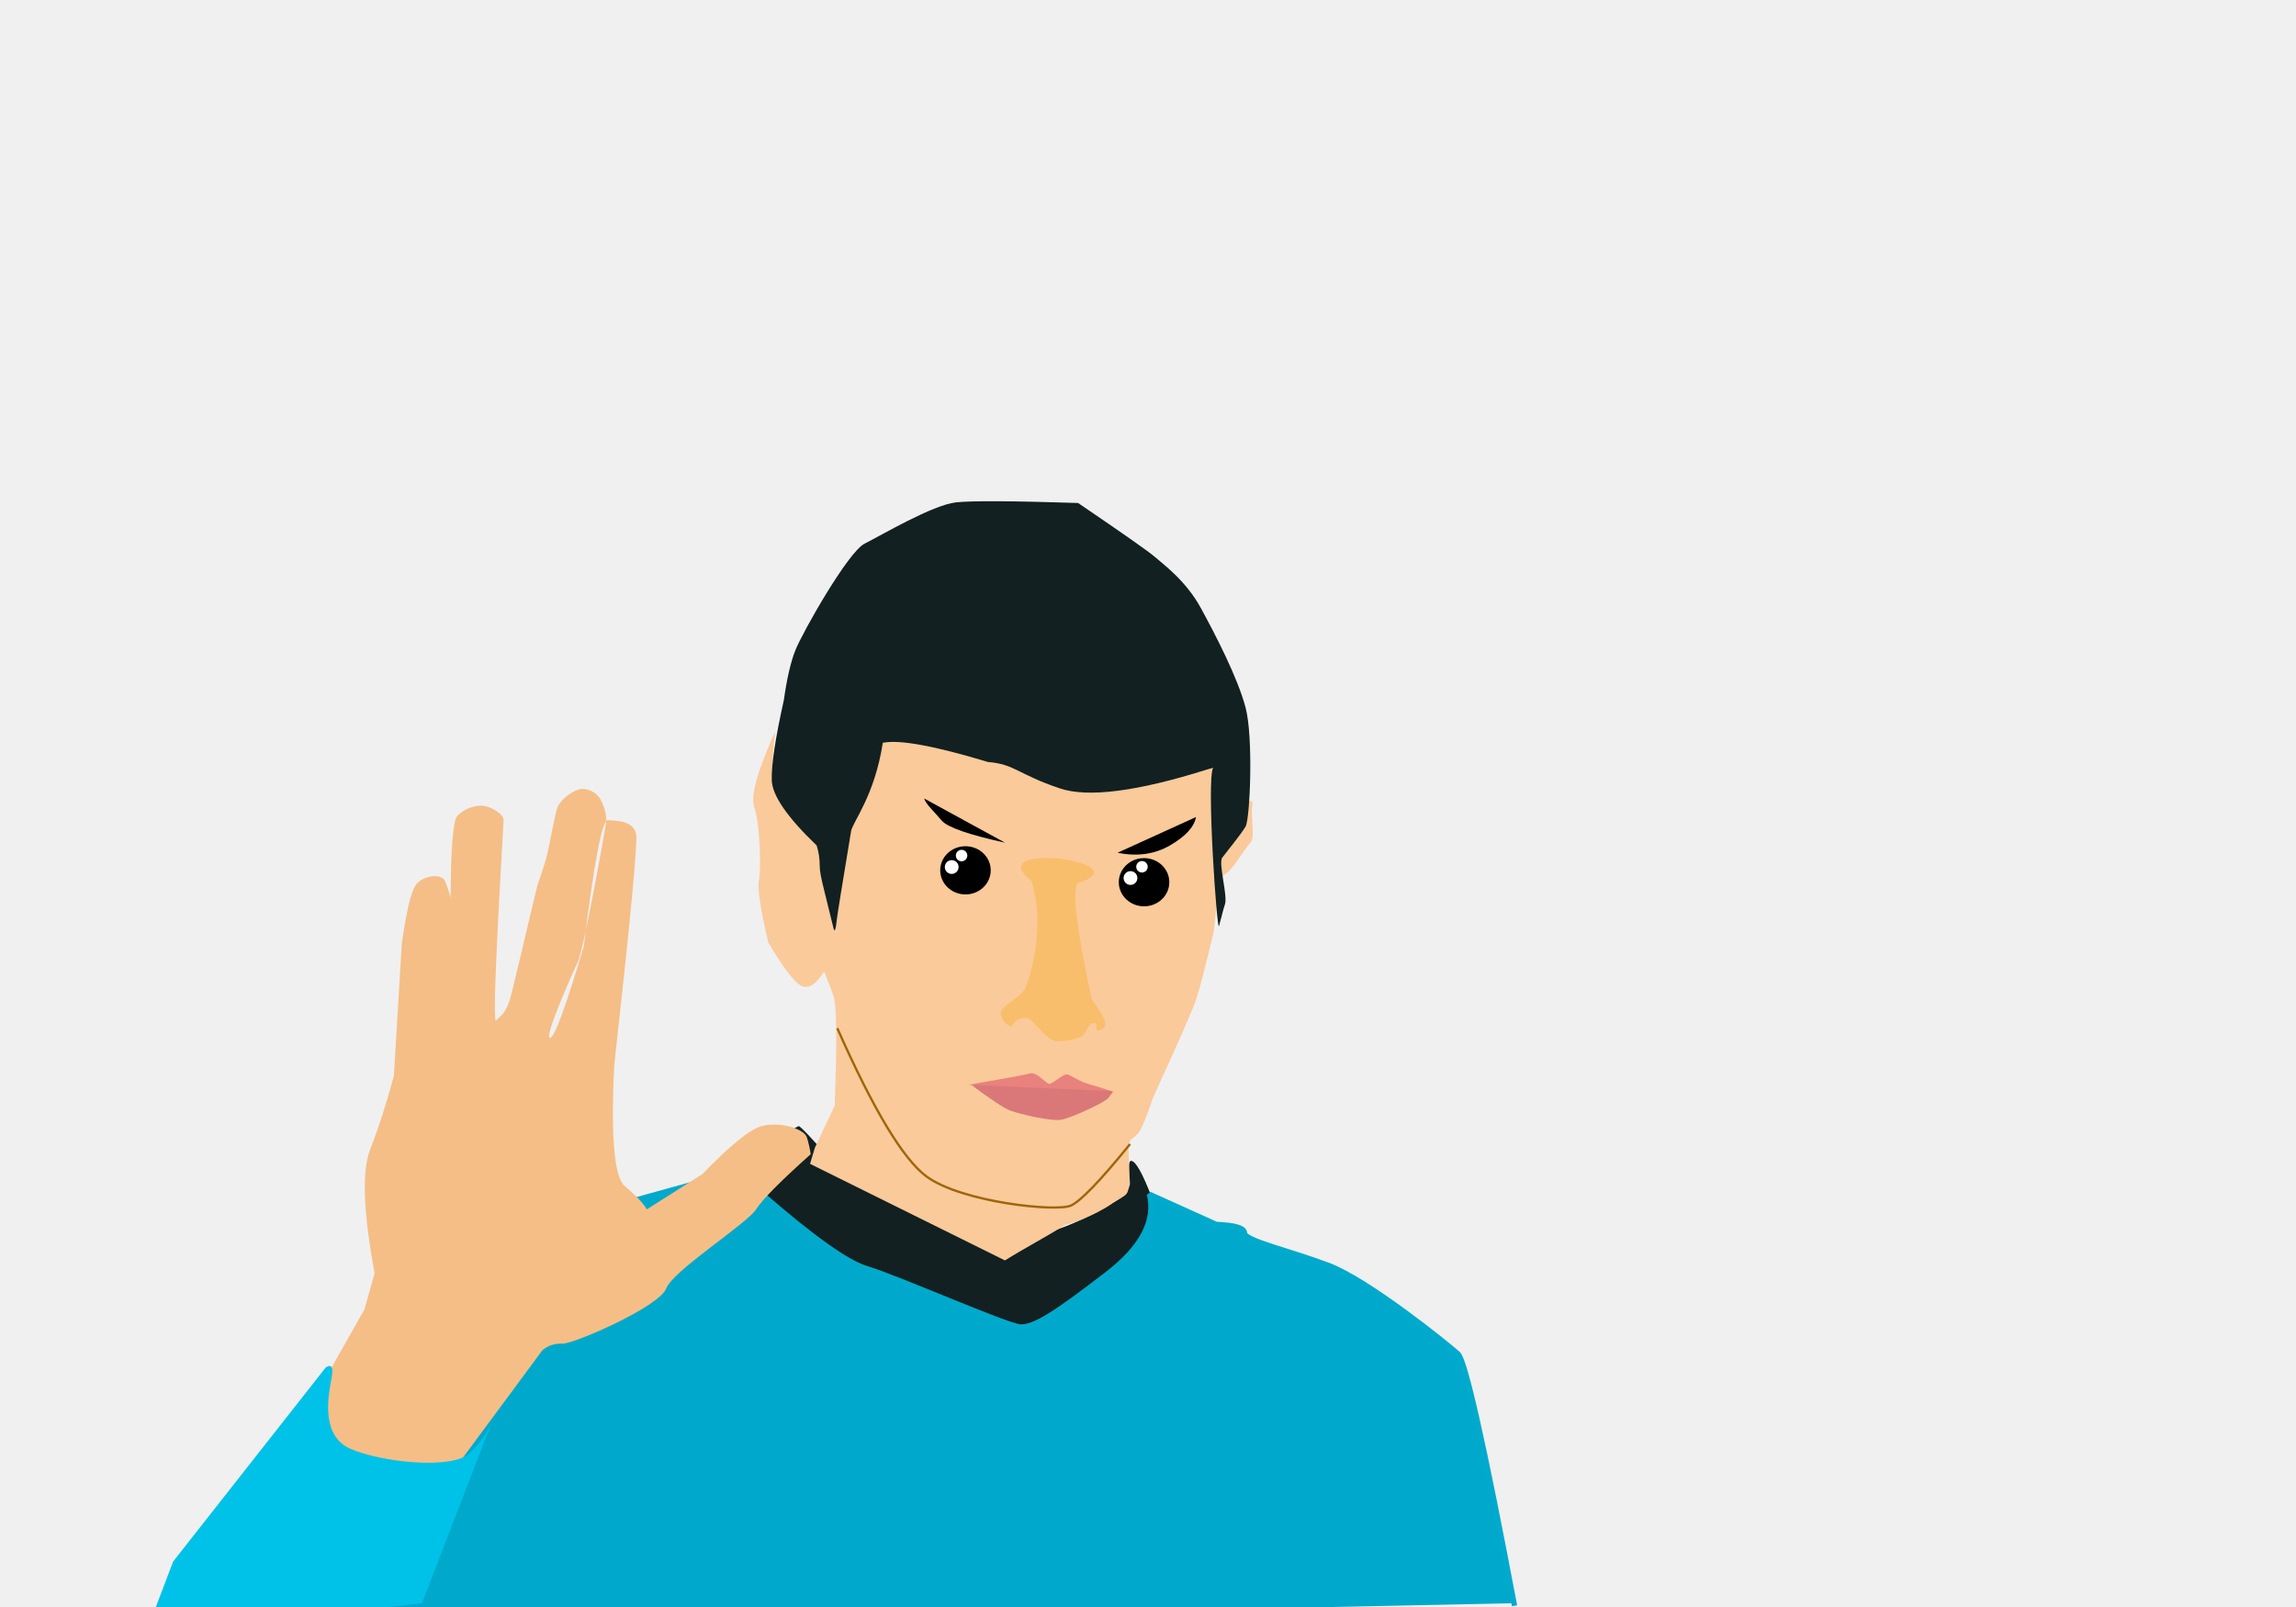
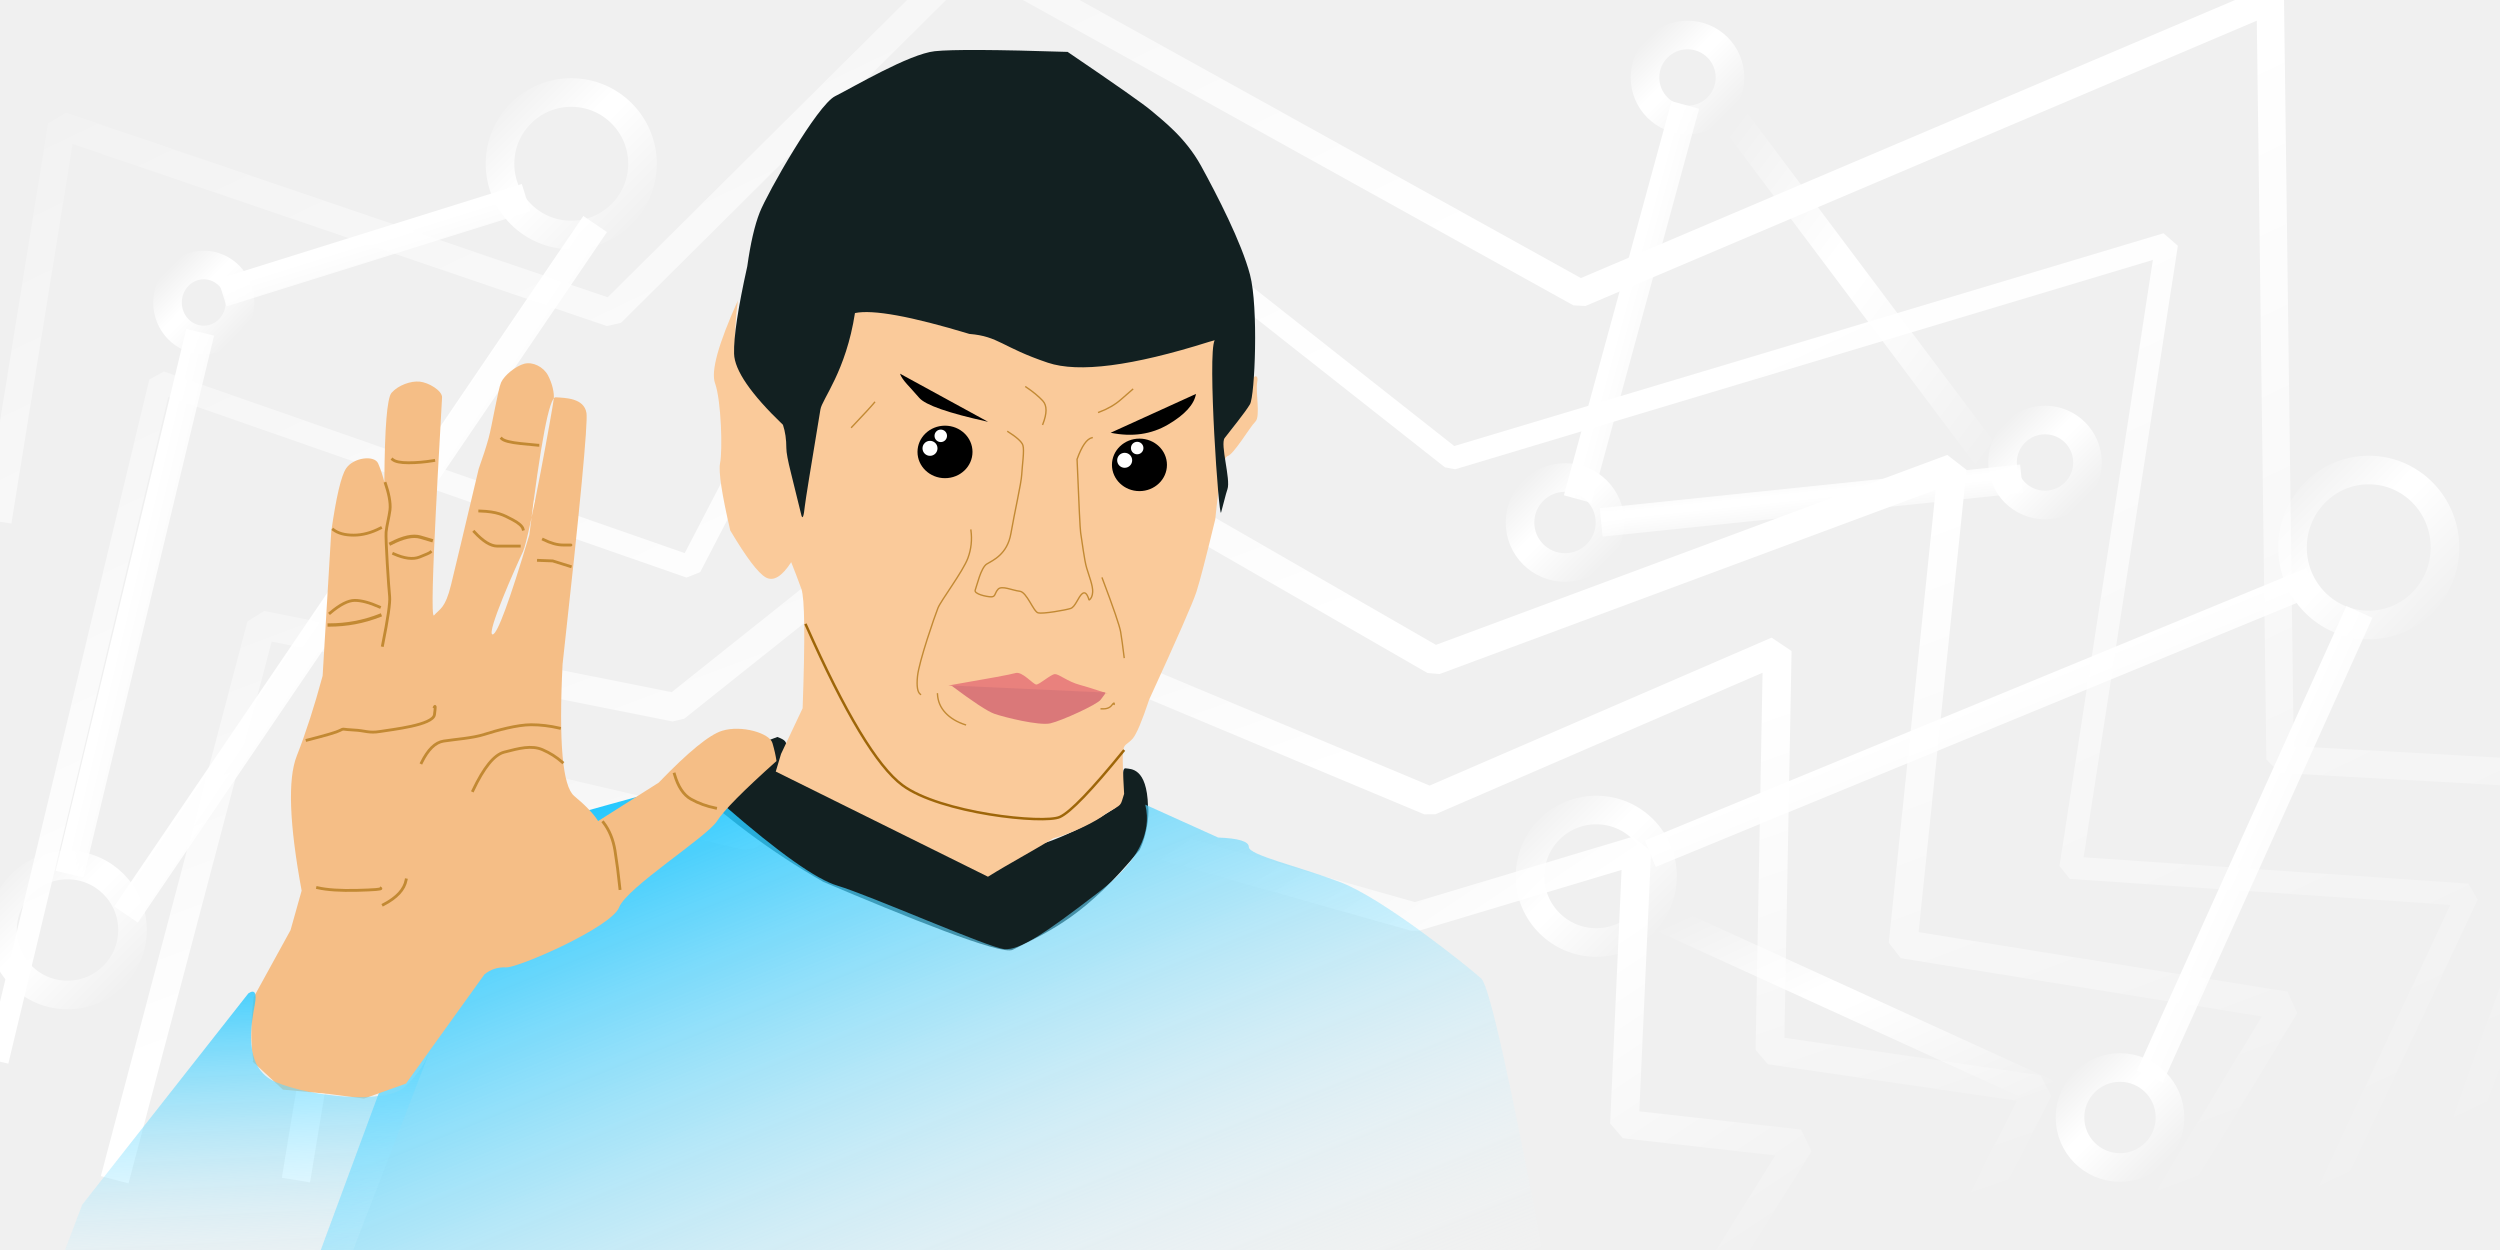
- <svg xmlns="http://www.w3.org/2000/svg" width="1000pt" height="700pt" viewBox="0 0 1000 700">
-   <defs />
-   <path id="shape0" transform="translate(314.2289, 490.5215)" fill="#122021" fill-rule="evenodd" d="M187.144 30.364C183.344 20.547 180.494 15.48 178.593 15.163C175.743 14.688 180.018 27.038 173.843 31.314C167.668 35.589 149.143 45.564 139.643 46.514C130.143 47.464 127.292 47.464 122.067 47.464C116.842 47.464 62.216 31.314 48.441 15.638C39.258 5.188 34.311 -0.025 33.601 8.76139e-05L0 17.531L84.067 79.29L166.243 94.49C177.143 67.19 187.307 52.251 196.734 49.671C210.876 45.801 180.177 51.739 187.144 30.364Z" />
-   <path id="shape1" transform="translate(328.0504, 304.3424)" fill="#faca9a" fill-rule="evenodd" d="M26.869 195.579L35.505 177.291C36.521 149.182 36.352 133.264 34.997 129.539C33.643 125.814 32.288 122.258 30.933 118.871C27.208 124.629 23.821 126.661 20.773 124.967C17.726 123.274 12.984 117.009 6.55 106.171C3.163 91.609 1.808 82.634 2.486 79.248C3.502 74.168 2.994 54.356 0.454 47.244C-1.24 42.502 1.808 31.496 9.598 14.224C7.566 29.464 8.412 39.624 12.137 44.704C15.863 49.784 21.281 56.388 28.393 64.516L34.489 88.899L52.269 0L157.425 26.416L200.604 20.32L203.652 68.072C205.992 67.228 207.917 65.171 209.426 61.901C211.689 56.997 214.451 55.676 214.451 50.017C214.451 44.358 218.103 42.66 217.348 46.81C216.594 50.96 218.736 60.581 216.594 62.656C214.451 64.731 207.917 75.86 205.464 76.426C203.83 76.803 202.195 85.229 200.56 101.703C196.913 116.794 194.398 126.477 193.015 130.752C191.631 135.028 185.344 149.364 174.151 173.761C171.259 182.438 169.058 187.657 167.549 189.417C165.286 192.058 163.776 191.304 163.588 195.265C163.462 197.906 163.633 203.334 164.101 211.55C162.412 216.687 163.745 215.343 156.943 219.39C152.868 222.756 141.928 227.889 135.807 229.276C126.972 234.778 118.473 239.185 109.639 244.687L24.754 202.622C24.754 202.622 25.459 200.274 26.869 195.579Z" />
-   <path id="shape2" transform="translate(486.7535, 355.9091)" fill="#000000" fill-rule="evenodd" d="M0 15.538C8.608 17.289 16.267 16.194 22.979 12.255C29.69 8.316 33.41 4.231 34.139 0" />
-   <path id="shape3" transform="translate(402.4989, 347.8119)" fill="#000000" fill-rule="evenodd" stroke="#000000" stroke-opacity="0" stroke-width="0" stroke-linecap="square" stroke-linejoin="bevel" d="M35.234 19.258C19.331 15.757 10.14 12.547 7.66 9.629C3.939 5.252 0.875 2.626 0 0" />
-   <path id="shape4" transform="translate(435.8484, 373.7125)" fill="#f9be6c" fill-rule="evenodd" stroke="#000000" stroke-opacity="0" stroke-width="0" stroke-linecap="square" stroke-linejoin="bevel" d="M13.443 10.109C19.788 30.646 12.31 53.657 10.607 56.849C8.053 61.638 -0.886 64.511 0.071 68.343C0.71 70.897 2.2 72.599 4.541 73.451L7.095 70.577C9.862 69.3 11.991 69.407 13.48 70.897C15.715 73.131 20.765 79.326 23.755 79.798C26.745 80.27 34.612 78.854 36.029 77.123C37.445 75.392 38.546 71.615 40.749 71.93C42.952 72.245 40.592 75.077 42.323 75.077C44.054 75.077 45.785 74.133 45.47 71.615C45.26 69.937 43.319 66.58 39.648 61.545C32.972 30.51 30.982 13.646 33.677 10.952C62.592 1.852 -9.342 -7.899 13.443 10.109Z" />
-   <path id="shape5" transform="translate(364.8784, 448.342)" fill="none" stroke="#9e6609" stroke-width="1" stroke-linecap="square" stroke-linejoin="bevel" d="M0 0C15.63 35.226 28.493 56.583 38.587 64.073C53.729 75.307 95.248 79.703 101.597 76.773C105.831 74.819 114.297 66.027 126.997 50.396" />
-   <path id="shape6" transform="translate(336.1169, 218.3306)" fill="#122021" fill-rule="evenodd" d="M190 116.748C159.284 126.44 137.79 129.223 125.518 125.096C107.11 118.905 105.943 114.541 94.141 113.581C70.798 106.519 55.541 103.737 48.37 105.233C44.799 128.517 35.145 139.779 34.552 143.807C30.604 167.573 28.524 180.472 28.313 182.505C27.89 186.572 27.439 187.805 26.959 186.205C24.766 177.225 23.364 171.531 22.755 169.124C21.536 164.311 20.926 161.028 20.926 159.277C20.926 155.773 20.472 152.659 19.564 149.934C6.715 137.611 0.198 128.129 0.013 121.487C-0.171 114.844 1.588 103.204 5.292 86.566C6.583 77.341 8.244 70.145 10.274 64.978C13.318 57.229 33.245 22.08 40.441 18.482C47.637 14.884 70.055 1.599 80.295 0.492C87.122 -0.246 104.835 -0.154 133.434 0.769C152.992 14.053 164.155 21.895 166.923 24.294C171.074 27.892 180.484 34.811 186.85 46.435C193.216 58.059 202.948 76.879 206.385 89.887C209.822 102.895 208.322 138.376 206.385 141.698C204.448 145.019 198.167 152.682 196.26 155.204C194.353 157.726 198.751 171.81 197.367 175.685C196.675 177.622 195.695 181.994 194.818 185.018C193.941 188.041 189.286 121.404 192.253 116.111" />
-   <path id="shape7" transform="translate(421.8276, 467.4817)" fill="#e9817d" fill-rule="evenodd" stroke="#000000" stroke-opacity="0" stroke-width="0" stroke-linecap="square" stroke-linejoin="bevel" d="M0 5.065C16.138 2.285 25.095 0.625 26.87 0.085C29.533 -0.726 33.875 4.552 35.149 4.668C36.422 4.784 41.053 0.5 42.674 0.5C44.295 0.5 47.768 3.51 52.515 4.784C57.262 6.057 63.138 8.211 63.833 8.211C64.527 8.211 55.641 7.794 54.367 7.794C53.094 7.794 52.793 9.233 0 5.065Z" />
-   <path id="shape8" transform="translate(422.9873, 472.538)" fill="#da7879" fill-rule="evenodd" d="M0 0C8.815 6.59 14.549 10.355 17.201 11.296C21.181 12.709 35.173 16.174 39.666 15.148C44.159 14.121 58.536 7.574 59.82 5.648C61.104 3.723 62.644 2.696 60.59 2.696C58.536 2.696 58.536 2.696 0 0Z" />
-   <ellipse id="shape0" transform="matrix(1 0 0 1 409.5018 368.6104)" rx="11" ry="10.5" cx="11" cy="10.5" fill="#000000" fill-rule="evenodd" stroke="#000000" stroke-opacity="0" stroke-width="0" stroke-linecap="square" stroke-linejoin="bevel" />
-   <ellipse id="shape01" transform="matrix(0.9999999 0 0 0.9999999 487.2811 373.7865)" rx="11" ry="10.5" cx="11" cy="10.5" fill="#000000" fill-rule="evenodd" stroke="#000000" stroke-opacity="0" stroke-width="0" stroke-linecap="square" stroke-linejoin="bevel" />
-   <circle id="shape9" transform="translate(416.3079, 370.1743)" r="2.5" cx="2.5" cy="2.5" fill="#ffffff" fill-rule="evenodd" />
-   <circle id="shape10" transform="translate(411.5019, 374.6766)" r="3" cx="3" cy="3" fill="#ffffff" fill-rule="evenodd" />
-   <circle id="shape02" transform="matrix(1 0 0 1 489.3701 379.4661)" r="3" cx="3" cy="3" fill="#ffffff" fill-rule="evenodd" stroke="#000000" stroke-opacity="0" stroke-width="0" stroke-linecap="square" stroke-linejoin="bevel" />
-   <circle id="shape03" transform="matrix(1 0 0 1 494.8736 375.0638)" r="2.5" cx="2.5" cy="2.5" fill="#ffffff" fill-rule="evenodd" stroke="#000000" stroke-opacity="0" stroke-width="0" stroke-linecap="square" stroke-linejoin="bevel" />
-   <path id="shape11" transform="translate(167.015, 510.3296)" fill="#00a9cb" fill-rule="evenodd" stroke="#00aacc" stroke-width="2.3" stroke-linecap="square" stroke-linejoin="bevel" d="M492.414 188.012C479.258 118.428 471.114 82.226 467.981 79.406C463.283 75.178 428.983 47.456 411.598 40.878C394.213 34.3 375.017 30.071 375.017 26.782C375.017 24.589 370.922 23.336 362.733 23.023L333.601 9.867C336.42 21.457 330.312 33.047 315.277 44.637C292.723 62.022 283.326 68.13 277.218 67.66C271.11 67.19 223.184 46.046 210.498 42.288C202.04 39.782 187.005 29.131 165.391 10.337L154.584 0L76.587 21.614L30.071 116.995L0 198.281" />
-   <path id="shape12" transform="translate(95.92176, 343.6373)" fill="#f5be86" fill-rule="evenodd" stroke="#000000" stroke-opacity="0" stroke-width="0" stroke-linecap="square" stroke-linejoin="bevel" d="M46.002 256.403L62.792 226.773L67.236 210.97C62.298 184.304 61.64 166.361 65.261 157.143C68.882 147.925 72.339 137.225 75.632 125.044L79.088 67.266C81.064 53.439 83.039 45.044 85.014 42.081C87.977 37.636 96.372 36.648 97.854 40.105C98.841 42.41 99.665 44.879 100.323 47.513C100.455 25.747 101.416 13.85 103.203 11.824C105.885 8.785 110.891 6.997 114.467 7.355C118.042 7.712 123.406 10.93 123.406 13.612C123.406 16.294 117.864 103.54 120.188 100.858C122.512 98.177 124.657 98.177 126.982 88.701C128.531 82.384 132.226 66.889 138.066 42.217C139.735 37.569 141.046 33.517 141.999 30.06C143.43 24.875 145.754 10.573 147.005 7.712C148.257 4.852 152.905 1.097 156.302 0.203C159.699 -0.691 163.99 1.455 165.778 4.852C167.565 8.249 168.28 11.824 168.102 14.148C167.923 16.473 158.318 70.049 155.753 75.411C153.188 80.774 140.83 108.478 143.628 108.478C145.494 108.478 150.39 95.202 158.318 68.65C162.825 31.81 166.323 13.468 168.81 13.623C172.541 13.856 180.235 13.856 181.168 19.919C181.789 23.96 178.603 57.458 171.608 120.412C170.054 151.656 171.608 169.22 176.271 173.107C180.934 176.993 184.121 180.335 185.831 183.133L210.08 167.744C221.893 155.464 230.365 148.547 235.495 146.992C243.189 144.661 254.381 147.925 255.547 151.889C256.324 154.531 256.868 156.941 257.179 159.117C243.966 170.93 236.039 178.936 233.396 183.133C229.432 189.428 197.256 209.713 194.225 217.641C191.194 225.568 153.888 241.89 148.991 241.656C145.727 241.501 142.851 242.434 140.364 244.454L98.628 300.88L83.239 328.626L67.151 355.207L18.653 351.709L0 350.777C0 350.777 15.334 319.319 46.002 256.403Z" />
-   <path id="shape04" transform="matrix(1 0 0 1 63.14358 595.0072)" fill="#00c2e9" fill-rule="evenodd" stroke="#000000" stroke-opacity="0" stroke-width="0" stroke-linecap="square" stroke-linejoin="bevel" d="M12.256 85.19L78.697 0.688C81.277 -1.032 82.137 0.473 81.277 5.203C79.987 12.299 76.116 30.36 89.662 36.166C103.209 41.971 133.526 45.197 141.267 38.101C146.427 33.371 150.083 27.78 152.233 21.33L120.625 103.335L0 117.443C0 117.443 4.085 106.692 12.256 85.19Z" />
+ <svg xmlns="http://www.w3.org/2000/svg" width="1000pt" height="500pt" viewBox="0 0 1000 500">
+   <defs>
+     <linearGradient id="gradient0" gradientUnits="objectBoundingBox" x1="0" y1="0" x2="1" y2="1" spreadMethod="pad">
+       <stop stop-color="#ffffff" offset="0.029" stop-opacity="0" />
+       <stop stop-color="#ffffff" offset="0.397" stop-opacity="1" />
+       <stop stop-color="#ffffff" offset="0.467" stop-opacity="1" />
+       <stop stop-color="#ffffff" offset="0.95" stop-opacity="0" />
+     </linearGradient>
+     <linearGradient id="gradient1" gradientUnits="objectBoundingBox" x1="0" y1="0" x2="1" y2="1" spreadMethod="pad">
+       <stop stop-color="#ffffff" offset="0.029" stop-opacity="0" />
+       <stop stop-color="#ffffff" offset="0.397" stop-opacity="1" />
+       <stop stop-color="#ffffff" offset="0.467" stop-opacity="1" />
+       <stop stop-color="#ffffff" offset="0.95" stop-opacity="0" />
+     </linearGradient>
+     <linearGradient id="gradient2" gradientUnits="objectBoundingBox" x1="0" y1="0" x2="1" y2="1" spreadMethod="pad">
+       <stop stop-color="#ffffff" offset="0.029" stop-opacity="0" />
+       <stop stop-color="#ffffff" offset="0.397" stop-opacity="1" />
+       <stop stop-color="#ffffff" offset="0.467" stop-opacity="1" />
+       <stop stop-color="#ffffff" offset="0.95" stop-opacity="0" />
+     </linearGradient>
+     <linearGradient id="gradient3" gradientUnits="objectBoundingBox" x1="0" y1="0" x2="1" y2="1" spreadMethod="pad">
+       <stop stop-color="#ffffff" offset="0.029" stop-opacity="0" />
+       <stop stop-color="#ffffff" offset="0.397" stop-opacity="1" />
+       <stop stop-color="#ffffff" offset="0.467" stop-opacity="1" />
+       <stop stop-color="#ffffff" offset="0.95" stop-opacity="0" />
+     </linearGradient>
+     <linearGradient id="gradient4" gradientUnits="objectBoundingBox" x1="0" y1="0" x2="1" y2="1" spreadMethod="pad">
+       <stop stop-color="#ffffff" offset="0.029" stop-opacity="0" />
+       <stop stop-color="#ffffff" offset="0.397" stop-opacity="1" />
+       <stop stop-color="#ffffff" offset="0.467" stop-opacity="1" />
+       <stop stop-color="#ffffff" offset="0.95" stop-opacity="0" />
+     </linearGradient>
+     <linearGradient id="gradient5" gradientUnits="objectBoundingBox" x1="0" y1="0" x2="1" y2="1" spreadMethod="pad">
+       <stop stop-color="#ffffff" offset="0.029" stop-opacity="0" />
+       <stop stop-color="#ffffff" offset="0.397" stop-opacity="1" />
+       <stop stop-color="#ffffff" offset="0.467" stop-opacity="1" />
+       <stop stop-color="#ffffff" offset="0.95" stop-opacity="0" />
+     </linearGradient>
+     <linearGradient id="gradient6" gradientUnits="objectBoundingBox" x1="0" y1="0" x2="1" y2="1" spreadMethod="pad">
+       <stop stop-color="#ffffff" offset="0.029" stop-opacity="0" />
+       <stop stop-color="#ffffff" offset="0.397" stop-opacity="1" />
+       <stop stop-color="#ffffff" offset="0.467" stop-opacity="1" />
+       <stop stop-color="#ffffff" offset="0.95" stop-opacity="0" />
+     </linearGradient>
+     <linearGradient id="gradient7" gradientUnits="objectBoundingBox" x1="0" y1="0" x2="1" y2="1" spreadMethod="pad">
+       <stop stop-color="#ffffff" offset="0.029" stop-opacity="0" />
+       <stop stop-color="#ffffff" offset="0.397" stop-opacity="1" />
+       <stop stop-color="#ffffff" offset="0.467" stop-opacity="1" />
+       <stop stop-color="#ffffff" offset="0.95" stop-opacity="0" />
+     </linearGradient>
+     <linearGradient id="gradient8" gradientUnits="objectBoundingBox" x1="0" y1="0" x2="1" y2="1" spreadMethod="pad">
+       <stop stop-color="#ffffff" offset="0.029" stop-opacity="0" />
+       <stop stop-color="#ffffff" offset="0.397" stop-opacity="1" />
+       <stop stop-color="#ffffff" offset="0.467" stop-opacity="1" />
+       <stop stop-color="#ffffff" offset="0.95" stop-opacity="0" />
+     </linearGradient>
+     <linearGradient id="gradient9" gradientUnits="objectBoundingBox" x1="0" y1="0" x2="1" y2="1" spreadMethod="pad">
+       <stop stop-color="#ffffff" offset="0.029" stop-opacity="0" />
+       <stop stop-color="#ffffff" offset="0.397" stop-opacity="1" />
+       <stop stop-color="#ffffff" offset="0.467" stop-opacity="1" />
+       <stop stop-color="#ffffff" offset="0.95" stop-opacity="0" />
+     </linearGradient>
+     <linearGradient id="gradient10" gradientUnits="objectBoundingBox" x1="0" y1="0" x2="1" y2="1" spreadMethod="pad">
+       <stop stop-color="#ffffff" offset="0.029" stop-opacity="0" />
+       <stop stop-color="#ffffff" offset="0.397" stop-opacity="1" />
+       <stop stop-color="#ffffff" offset="0.467" stop-opacity="1" />
+       <stop stop-color="#ffffff" offset="0.95" stop-opacity="0" />
+     </linearGradient>
+     <linearGradient id="gradient11" gradientUnits="objectBoundingBox" x1="0" y1="0" x2="1" y2="1" spreadMethod="pad">
+       <stop stop-color="#ffffff" offset="0.029" stop-opacity="0" />
+       <stop stop-color="#ffffff" offset="0.397" stop-opacity="1" />
+       <stop stop-color="#ffffff" offset="0.467" stop-opacity="1" />
+       <stop stop-color="#ffffff" offset="0.95" stop-opacity="0" />
+     </linearGradient>
+     <linearGradient id="gradient12" gradientUnits="objectBoundingBox" x1="0" y1="0" x2="1" y2="1" spreadMethod="pad">
+       <stop stop-color="#ffffff" offset="0.029" stop-opacity="0" />
+       <stop stop-color="#ffffff" offset="0.397" stop-opacity="1" />
+       <stop stop-color="#ffffff" offset="0.467" stop-opacity="1" />
+       <stop stop-color="#ffffff" offset="0.95" stop-opacity="0" />
+     </linearGradient>
+     <linearGradient id="gradient13" gradientUnits="objectBoundingBox" x1="0" y1="0" x2="1" y2="1" spreadMethod="pad">
+       <stop stop-color="#ffffff" offset="0.029" stop-opacity="0" />
+       <stop stop-color="#ffffff" offset="0.397" stop-opacity="1" />
+       <stop stop-color="#ffffff" offset="0.467" stop-opacity="1" />
+       <stop stop-color="#ffffff" offset="0.95" stop-opacity="0" />
+     </linearGradient>
+     <linearGradient id="gradient14" gradientUnits="objectBoundingBox" x1="0" y1="0" x2="1" y2="1" spreadMethod="pad">
+       <stop stop-color="#ffffff" offset="0.029" stop-opacity="0" />
+       <stop stop-color="#ffffff" offset="0.397" stop-opacity="1" />
+       <stop stop-color="#ffffff" offset="0.467" stop-opacity="1" />
+       <stop stop-color="#ffffff" offset="0.95" stop-opacity="0" />
+     </linearGradient>
+     <linearGradient id="gradient15" gradientUnits="objectBoundingBox" x1="0" y1="0" x2="1" y2="1" spreadMethod="pad">
+       <stop stop-color="#ffffff" offset="0.029" stop-opacity="0" />
+       <stop stop-color="#ffffff" offset="0.397" stop-opacity="1" />
+       <stop stop-color="#ffffff" offset="0.467" stop-opacity="1" />
+       <stop stop-color="#ffffff" offset="0.95" stop-opacity="0" />
+     </linearGradient>
+     <linearGradient id="gradient16" gradientUnits="objectBoundingBox" x1="0" y1="0" x2="1" y2="1" spreadMethod="pad">
+       <stop stop-color="#ffffff" offset="0.029" stop-opacity="0" />
+       <stop stop-color="#ffffff" offset="0.397" stop-opacity="1" />
+       <stop stop-color="#ffffff" offset="0.467" stop-opacity="1" />
+       <stop stop-color="#ffffff" offset="0.95" stop-opacity="0" />
+     </linearGradient>
+     <linearGradient id="gradient17" gradientUnits="objectBoundingBox" x1="0" y1="0" x2="1" y2="1" spreadMethod="pad">
+       <stop stop-color="#ffffff" offset="0.029" stop-opacity="0" />
+       <stop stop-color="#ffffff" offset="0.397" stop-opacity="1" />
+       <stop stop-color="#ffffff" offset="0.467" stop-opacity="1" />
+       <stop stop-color="#ffffff" offset="0.95" stop-opacity="0" />
+     </linearGradient>
+     <linearGradient id="gradient18" gradientUnits="objectBoundingBox" x1="0" y1="0" x2="1" y2="1" spreadMethod="pad">
+       <stop stop-color="#ffffff" offset="0.029" stop-opacity="0" />
+       <stop stop-color="#ffffff" offset="0.397" stop-opacity="1" />
+       <stop stop-color="#ffffff" offset="0.467" stop-opacity="1" />
+       <stop stop-color="#ffffff" offset="0.95" stop-opacity="0" />
+     </linearGradient>
+     <linearGradient id="gradient19" gradientUnits="objectBoundingBox" x1="0" y1="0" x2="1" y2="1" spreadMethod="pad">
+       <stop stop-color="#ffffff" offset="0.029" stop-opacity="0" />
+       <stop stop-color="#ffffff" offset="0.397" stop-opacity="1" />
+       <stop stop-color="#ffffff" offset="0.467" stop-opacity="1" />
+       <stop stop-color="#ffffff" offset="0.95" stop-opacity="0" />
+     </linearGradient>
+     <linearGradient id="gradient20" gradientUnits="objectBoundingBox" x1="0" y1="0" x2="1" y2="1" spreadMethod="pad">
+       <stop stop-color="#ffffff" offset="0.029" stop-opacity="0" />
+       <stop stop-color="#ffffff" offset="0.397" stop-opacity="1" />
+       <stop stop-color="#ffffff" offset="0.467" stop-opacity="1" />
+       <stop stop-color="#ffffff" offset="0.95" stop-opacity="0" />
+     </linearGradient>
+     <linearGradient id="gradient21" gradientUnits="objectBoundingBox" x1="0" y1="0" x2="1" y2="1" spreadMethod="pad">
+       <stop stop-color="#ffffff" offset="0.029" stop-opacity="0" />
+       <stop stop-color="#ffffff" offset="0.397" stop-opacity="1" />
+       <stop stop-color="#ffffff" offset="0.467" stop-opacity="1" />
+       <stop stop-color="#ffffff" offset="0.95" stop-opacity="0" />
+     </linearGradient>
+     <linearGradient id="gradient22" gradientUnits="objectBoundingBox" x1="0" y1="0" x2="1" y2="1" spreadMethod="pad">
+       <stop stop-color="#ffffff" offset="0.029" stop-opacity="0" />
+       <stop stop-color="#ffffff" offset="0.397" stop-opacity="1" />
+       <stop stop-color="#ffffff" offset="0.467" stop-opacity="1" />
+       <stop stop-color="#ffffff" offset="0.95" stop-opacity="0" />
+     </linearGradient>
+     <linearGradient id="gradient23" gradientUnits="objectBoundingBox" x1="0" y1="0" x2="1" y2="1" spreadMethod="pad">
+       <stop stop-color="#00bfff" offset="0.07" stop-opacity="1" />
+       <stop stop-color="#ffffff" offset="1" stop-opacity="0" />
+     </linearGradient>
+     <linearGradient id="gradient24" gradientUnits="objectBoundingBox" x1="0.629" y1="-0.426" x2="0.787" y2="2.109" spreadMethod="pad">
+       <stop stop-color="#00bfff" offset="0.07" stop-opacity="1" />
+       <stop stop-color="#ffffff" offset="0.628" stop-opacity="0" />
+     </linearGradient>
+   </defs>
+   <path id="shape0" transform="translate(0, 25.63605)" fill="none" stroke="url(#gradient0)" stroke-width="9" stroke-linecap="square" stroke-linejoin="bevel" d="M0 394.401L64.09 127.194L276.08 201.144L380.597 0L580.755 157.76L866.696 71.978L828.241 321.437L986.988 332.283L928.814 456.519L1000 474.364" />
+   <path id="shape1" transform="translate(0, -17.74803)" fill="none" stroke="url(#gradient1)" stroke-width="11" stroke-linecap="square" stroke-linejoin="bevel" d="M0 220.864L24.65 68.034L244.528 142.97L388.485 0L632.027 135.082L908.108 17.748L912.052 321.437L1036.29 328.339L982.058 478.211L1032.34 499.903" />
+   <path id="shape2" transform="translate(47.32808, 170.5783)" fill="none" stroke="url(#gradient2)" stroke-width="11.44" stroke-linecap="square" stroke-linejoin="bevel" d="M0 295.801L57.188 79.422L222.836 112.404L363.835 0L526.525 93.67L733.585 16.762L713.865 207.06L866.696 231.71L807.535 329.422" />
+   <path id="shape3" transform="translate(119.3062, 260.3045)" fill="none" stroke="url(#gradient3)" stroke-width="11.44" stroke-linecap="square" stroke-linejoin="bevel" d="M663.579 239.696L696.117 175.508L588.643 159.732L591.601 0L452.575 60.146L313.549 1.972L179.452 73.95L27.608 38.454L0 206.074" />
+   <path id="shape4" transform="translate(454.5468, 335.2406)" fill="none" stroke="url(#gradient4)" stroke-width="11.44" stroke-linecap="square" stroke-linejoin="bevel" d="M230.724 177.48L265.234 122.264L195.228 114.376L200.158 4.93L111.418 31.552L0 0" />
+   <circle id="shape5" transform="translate(801, 168)" r="17" cx="17" cy="17" fill="none" stroke="url(#gradient5)" stroke-width="11.44" stroke-linecap="square" stroke-linejoin="bevel" />
+   <circle id="shape6" transform="translate(608, 191)" r="18" cx="18" cy="18" fill="none" stroke="url(#gradient6)" stroke-width="11.44" stroke-linecap="square" stroke-linejoin="bevel" />
+   <ellipse id="shape7" transform="translate(67, 106)" rx="14.5" ry="15" cx="14.5" cy="15" fill="none" stroke="url(#gradient7)" stroke-width="11.44" stroke-linecap="square" stroke-linejoin="bevel" />
+   <circle id="shape8" transform="translate(828, 427)" r="20" cx="20" cy="20" fill="none" stroke="url(#gradient8)" stroke-width="11.44" stroke-linecap="square" stroke-linejoin="bevel" />
+   <circle id="shape9" transform="translate(658, 14)" r="17" cx="17" cy="17" fill="none" stroke="url(#gradient9)" stroke-width="11.44" stroke-linecap="square" stroke-linejoin="bevel" />
+   <circle id="shape10" transform="translate(1, 346)" r="26" cx="26" cy="26" fill="none" stroke="url(#gradient10)" stroke-width="11.44" stroke-linecap="square" stroke-linejoin="bevel" />
+   <circle id="shape11" transform="translate(612, 324)" r="26.5" cx="26.5" cy="26.5" fill="none" stroke="url(#gradient11)" stroke-width="11.44" stroke-linecap="square" stroke-linejoin="bevel" />
+   <ellipse id="shape12" transform="translate(917, 188)" rx="30.5" ry="31" cx="30.5" cy="31" fill="none" stroke="url(#gradient12)" stroke-width="11.44" stroke-linecap="square" stroke-linejoin="bevel" />
+   <circle id="shape13" transform="translate(200, 37)" r="28.5" cx="28.5" cy="28.5" fill="none" stroke="url(#gradient13)" stroke-width="11.44" stroke-linecap="square" stroke-linejoin="bevel" />
+   <path id="shape14" transform="translate(632.5801, 47.51138)" fill="none" stroke="url(#gradient14)" stroke-width="11.44" stroke-linecap="square" stroke-linejoin="bevel" d="M40.045 0L0 146.607" />
+   <path id="shape15" transform="translate(646.1547, 192.0817)" fill="none" stroke="url(#gradient15)" stroke-width="11.44" stroke-linecap="square" stroke-linejoin="bevel" d="M0 16.29L156.788 0" />
+   <path id="shape16" transform="translate(690.9512, 44.11771)" fill="none" stroke="url(#gradient16)" stroke-width="11.44" stroke-linecap="square" stroke-linejoin="bevel" d="M109.955 146.607L0 0" />
+   <path id="shape17" transform="translate(94.34402, 80.76934)" fill="none" stroke="url(#gradient17)" stroke-width="11.44" stroke-linecap="square" stroke-linejoin="bevel" d="M0 34.615L110.634 0" />
+   <path id="shape18" transform="translate(53.61998, 94.34402)" fill="none" stroke="url(#gradient18)" stroke-width="11.44" stroke-linecap="square" stroke-linejoin="bevel" d="M181.222 0L0 266.742" />
+   <path id="shape19" transform="translate(29.18556, 138.4617)" fill="none" stroke="url(#gradient19)" stroke-width="11.44" stroke-linecap="square" stroke-linejoin="bevel" d="M0 205.656L49.548 0" />
+   <path id="shape20" transform="translate(665.4042, 234.6934)" fill="none" stroke="url(#gradient20)" stroke-width="11.44" stroke-linecap="square" stroke-linejoin="bevel" d="M0 104.601L254.031 0" />
+   <path id="shape21" transform="translate(862.3006, 250)" fill="none" stroke="url(#gradient21)" stroke-width="11.44" stroke-linecap="square" stroke-linejoin="bevel" d="M79.11 0L0 175.437" />
+   <path id="shape22" transform="translate(663.6462, 366.5437)" fill="none" stroke="url(#gradient22)" stroke-width="11.44" stroke-linecap="square" stroke-linejoin="bevel" d="M161.736 73.836L0 0" />
+   <path id="shape0" transform="translate(271.727, 294.7849)" fill="#122021" fill-rule="evenodd" stroke="#000000" stroke-opacity="0" stroke-width="0" stroke-linecap="square" stroke-linejoin="bevel" d="M187.474 27.679C187.052 12.137 180.494 12.875 178.593 12.558C175.743 12.083 180.018 24.433 173.843 28.708C167.668 32.983 149.143 42.959 139.643 43.909C130.143 44.859 127.292 44.859 122.067 44.859C116.842 44.859 62.216 28.708 48.441 13.033C39.258 2.583 45.999 2.574 39.226 0L0 14.926C17.47 31.654 36.678 46.004 57.623 57.977C90.221 71.806 128.912 87.534 133.369 85.128C149.303 77.192 162.901 71.04 184.129 45.189C187.847 37.439 187.895 28.662 187.474 27.679Z" />
+   <path id="shape01" transform="translate(285.5486, 106.0004)" fill="#faca9a" fill-rule="evenodd" stroke="#000000" stroke-opacity="0" stroke-width="0" stroke-linecap="square" stroke-linejoin="bevel" d="M26.869 195.579L35.505 177.291C36.521 149.182 36.352 133.264 34.997 129.539C33.643 125.814 32.288 122.258 30.933 118.871C27.208 124.629 23.821 126.661 20.773 124.967C17.726 123.274 12.984 117.009 6.55 106.171C3.163 91.609 1.808 82.634 2.486 79.248C3.502 74.168 2.994 54.356 0.454 47.244C-1.24 42.502 1.808 31.496 9.598 14.224C7.566 29.464 8.412 39.624 12.137 44.704C15.863 49.784 21.281 56.388 28.393 64.516L34.489 88.899L52.269 0L157.425 26.416L200.604 20.32L203.652 68.072C205.992 67.228 207.917 65.171 209.426 61.901C211.689 56.997 214.451 55.676 214.451 50.017C214.451 44.358 218.103 42.66 217.348 46.81C216.594 50.96 218.736 60.581 216.594 62.656C214.451 64.731 207.917 75.86 205.464 76.426C203.83 76.803 202.195 85.229 200.56 101.703C196.913 116.794 194.398 126.477 193.015 130.752C191.631 135.028 185.344 149.364 174.151 173.761C171.259 182.438 169.058 187.657 167.549 189.417C165.286 192.058 163.776 191.304 163.588 195.265C163.462 197.906 163.633 203.334 164.101 211.55C162.412 216.687 163.745 215.343 156.943 219.39C152.868 222.756 141.928 227.889 135.807 229.276C126.972 234.778 118.473 239.185 109.639 244.687L24.754 202.622C24.754 202.622 25.459 200.274 26.869 195.579Z" />
+   <path id="shape1" transform="translate(444.2516, 157.5671)" fill="#000000" fill-rule="evenodd" stroke="#000000" stroke-opacity="0" stroke-width="0" stroke-linecap="square" stroke-linejoin="bevel" d="M0 15.538C8.608 17.289 16.267 16.194 22.979 12.255C29.69 8.316 33.41 4.231 34.139 0" />
+   <path id="shape2" transform="translate(359.997, 149.4699)" fill="#000000" fill-rule="evenodd" stroke="#000000" stroke-opacity="0" stroke-width="0" stroke-linecap="square" stroke-linejoin="bevel" d="M35.234 19.258C19.331 15.757 10.14 12.547 7.66 9.629C3.939 5.252 0.875 2.626 0 0" />
+   <path id="shape4" transform="translate(322.3766, 250)" fill="none" stroke="#9e6609" stroke-width="1" stroke-linecap="square" stroke-linejoin="bevel" d="M0 0C15.63 35.226 28.493 56.583 38.587 64.073C53.729 75.307 95.248 79.703 101.597 76.773C105.831 74.819 114.297 66.027 126.997 50.396" />
+   <path id="shape23" transform="translate(390.0378, 172.6342)" fill="none" stroke="#c28933" stroke-width="0.56" stroke-linecap="square" stroke-linejoin="bevel" d="M46.804 2.444C44.7 2.88 42.694 5.756 40.785 11.072C41.529 29.374 42.008 39.166 42.221 40.449C42.863 44.297 43.664 51.352 44.626 54.558C45.588 57.765 47.192 61.773 47.031 64.178C46.924 65.782 46.443 66.851 45.588 67.385C44.84 64.82 43.931 63.965 42.863 64.82C41.259 66.102 40.137 70.111 38.213 70.752C36.289 71.393 27.15 72.997 25.226 72.516C23.302 72.035 20.737 64.178 17.851 63.858C14.965 63.537 10.636 61.453 9.193 63.056C7.75 64.659 8.231 66.102 6.467 66.102C4.703 66.102 -0.588 64.98 0.054 63.377C0.695 61.773 2.298 54.398 4.703 52.955C7.108 51.512 12.88 49.107 14.323 40.77C15.766 32.432 18.492 20.568 18.652 17.201C18.813 13.834 19.775 7.581 19.133 5.496C18.706 4.107 16.694 2.275 13.097 0" />
+   <path id="shape24" transform="translate(366.8464, 212.0511)" fill="none" stroke="#c28933" stroke-width="0.56" stroke-linecap="square" stroke-linejoin="bevel" d="M1.348 65.692C0.15 64.893 -0.25 62.497 0.15 58.504C0.749 52.514 7.138 34.144 8.336 31.149C9.534 28.154 18.32 16.573 20.317 11.182C21.648 7.588 22.047 3.86 21.515 0" />
+   <path id="shape25" transform="translate(440.8746, 231.2196)" fill="none" stroke="#c28933" stroke-width="0.56" stroke-linecap="square" stroke-linejoin="bevel" d="M0 0C4.526 11.98 6.989 19.169 7.388 21.564C7.787 23.961 8.253 27.355 8.786 31.748" />
+   <path id="shape26" transform="translate(410.3249, 154.7454)" fill="none" stroke="#c28933" stroke-width="0.56" stroke-linecap="square" stroke-linejoin="bevel" d="M6.789 14.975C8.519 10.583 8.519 7.454 6.789 5.591C5.058 3.727 2.795 1.864 0 0" />
+   <path id="shape27" transform="translate(439.4769, 155.7437)" fill="none" stroke="#c28933" stroke-width="0.56" stroke-linecap="square" stroke-linejoin="bevel" d="M0 9.185C3.594 7.854 6.589 6.123 8.985 3.993C11.381 1.864 12.912 0.532 13.578 0" />
+   <path id="shape28" transform="translate(340.6395, 160.9352)" fill="none" stroke="#c28933" stroke-width="0.56" stroke-linecap="square" stroke-linejoin="bevel" d="M0 9.984C5.058 4.659 8.12 1.331 9.185 0" />
+   <path id="shape29" transform="translate(374.983, 277.5433)" fill="none" stroke="#c28933" stroke-width="0.56" stroke-linecap="square" stroke-linejoin="bevel" d="M0 0C0.133 2.929 1.198 5.458 3.195 7.588C5.191 9.717 7.854 11.315 11.182 12.38" />
+   <path id="shape30" transform="translate(440.4753, 281.223)" fill="none" stroke="#c28933" stroke-width="0.56" stroke-linecap="square" stroke-linejoin="bevel" d="M0 2.31C1.997 2.444 3.394 1.978 4.193 0.913C4.992 -0.152 5.325 -0.285 5.191 0.513" />
+   <path id="shape02" transform="translate(293.615, 19.98862)" fill="#122021" fill-rule="evenodd" stroke="#000000" stroke-opacity="0" stroke-width="0" stroke-linecap="square" stroke-linejoin="bevel" d="M190 116.748C159.284 126.44 137.79 129.223 125.518 125.096C107.11 118.905 105.943 114.541 94.141 113.581C70.798 106.519 55.541 103.737 48.37 105.233C44.799 128.517 35.145 139.779 34.552 143.807C30.604 167.573 28.524 180.472 28.313 182.505C27.89 186.572 27.439 187.805 26.959 186.205C24.766 177.225 23.364 171.531 22.755 169.124C21.536 164.311 20.926 161.028 20.926 159.277C20.926 155.773 20.472 152.659 19.564 149.934C6.715 137.611 0.198 128.129 0.013 121.487C-0.171 114.844 1.588 103.204 5.292 86.566C6.583 77.341 8.244 70.145 10.274 64.978C13.318 57.229 33.245 22.08 40.441 18.482C47.637 14.884 70.055 1.599 80.295 0.492C87.122 -0.246 104.835 -0.154 133.434 0.769C152.992 14.053 164.155 21.895 166.923 24.294C171.074 27.892 180.484 34.811 186.85 46.435C193.216 58.059 202.948 76.879 206.385 89.887C209.822 102.895 208.322 138.376 206.385 141.698C204.448 145.019 198.167 152.682 196.26 155.204C194.353 157.726 198.751 171.81 197.367 175.685C196.675 177.622 195.695 181.994 194.818 185.018C193.941 188.041 189.286 121.404 192.253 116.111" />
+   <path id="shape03" transform="translate(379.3258, 269.1397)" fill="#e9817d" fill-rule="evenodd" stroke="#000000" stroke-opacity="0" stroke-width="0" stroke-linecap="square" stroke-linejoin="bevel" d="M0 5.065C16.138 2.285 25.095 0.625 26.87 0.085C29.533 -0.726 33.875 4.552 35.149 4.668C36.422 4.784 41.053 0.5 42.674 0.5C44.295 0.5 47.768 3.51 52.515 4.784C57.262 6.057 63.138 8.211 63.833 8.211C64.527 8.211 55.641 7.794 54.367 7.794C53.094 7.794 52.793 9.233 0 5.065Z" />
+   <path id="shape11" transform="translate(380.4854, 274.196)" fill="#da7879" fill-rule="evenodd" stroke="#000000" stroke-opacity="0" stroke-width="0" stroke-linecap="square" stroke-linejoin="bevel" d="M0 0C8.815 6.59 14.549 10.355 17.201 11.296C21.181 12.709 35.173 16.174 39.666 15.148C44.159 14.121 58.536 7.574 59.82 5.648C61.104 3.723 62.644 2.696 60.59 2.696C58.536 2.696 58.536 2.696 0 0Z" />
+   <ellipse id="shape04" transform="matrix(1 0 0 1 367 170.2684)" rx="11" ry="10.5" cx="11" cy="10.5" fill="#000000" fill-rule="evenodd" stroke="#000000" stroke-opacity="0" stroke-width="0" stroke-linecap="square" stroke-linejoin="bevel" />
+   <ellipse id="shape01" transform="matrix(0.9999999 0 0 0.9999999 444.7793 175.4445)" rx="11" ry="10.5" cx="11" cy="10.5" fill="#000000" fill-rule="evenodd" stroke="#000000" stroke-opacity="0" stroke-width="0" stroke-linecap="square" stroke-linejoin="bevel" />
+   <circle id="shape05" transform="translate(373.8061, 171.8324)" r="2.5" cx="2.5" cy="2.5" fill="#ffffff" fill-rule="evenodd" stroke="#000000" stroke-opacity="0" stroke-width="0" stroke-linecap="square" stroke-linejoin="bevel" />
+   <circle id="shape12" transform="translate(369, 176.3347)" r="3" cx="3" cy="3" fill="#ffffff" fill-rule="evenodd" stroke="#000000" stroke-opacity="0" stroke-width="0" stroke-linecap="square" stroke-linejoin="bevel" />
+   <circle id="shape02" transform="matrix(1 0 0 1 446.8683 181.1242)" r="3" cx="3" cy="3" fill="#ffffff" fill-rule="evenodd" stroke="#000000" stroke-opacity="0" stroke-width="0" stroke-linecap="square" stroke-linejoin="bevel" />
+   <circle id="shape03" transform="matrix(1 0 0 1 452.3717 176.7218)" r="2.5" cx="2.5" cy="2.5" fill="#ffffff" fill-rule="evenodd" stroke="#000000" stroke-opacity="0" stroke-width="0" stroke-linecap="square" stroke-linejoin="bevel" />
+   <path id="shape06" transform="translate(124.5131, 311.9876)" fill="url(#gradient23)" fill-rule="evenodd" stroke="#000000" stroke-opacity="0" stroke-width="0" stroke-linecap="square" stroke-linejoin="bevel" d="M492.414 188.012C479.258 118.428 471.114 82.226 467.981 79.406C463.283 75.178 428.983 47.456 411.598 40.878C394.213 34.3 375.017 30.071 375.017 26.782C375.017 24.589 370.922 23.336 362.733 23.023L333.601 9.867C336.42 21.457 330.312 33.047 315.277 44.637C292.723 62.022 283.326 68.13 277.218 67.66C271.11 67.19 223.184 46.046 210.498 42.288C202.04 39.782 187.005 29.131 165.391 10.337L154.584 0L76.587 21.614L30.071 116.995L0 198.281" />
+   <path id="shape07" transform="translate(100.5275, 145.2953)" fill="#f5be86" fill-rule="evenodd" stroke="#000000" stroke-opacity="0" stroke-width="0" stroke-linecap="square" stroke-linejoin="bevel" d="M0.929 253.626L15.684 226.773L20.129 210.97C15.191 184.304 14.532 166.361 18.154 157.143C21.775 147.925 25.232 137.225 28.524 125.044L31.981 67.266C33.956 53.439 35.931 45.044 37.907 42.081C40.87 37.636 49.265 36.648 50.746 40.105C51.734 42.41 52.557 44.879 53.215 47.513C53.347 25.747 54.308 13.85 56.095 11.824C58.777 8.785 63.783 6.997 67.359 7.355C70.934 7.712 76.298 10.93 76.298 13.612C76.298 16.294 70.756 103.54 73.08 100.858C75.404 98.177 77.549 98.177 79.874 88.701C81.423 82.384 85.118 66.889 90.958 42.217C92.627 37.569 93.938 33.517 94.891 30.06C96.322 24.875 98.646 10.573 99.897 7.712C101.149 4.852 105.797 1.097 109.194 0.203C112.591 -0.691 116.882 1.455 118.67 4.852C120.457 8.249 121.172 11.824 120.994 14.148C120.815 16.473 111.21 70.049 108.645 75.411C106.08 80.774 93.722 108.478 96.52 108.478C98.386 108.478 103.282 95.202 111.21 68.65C115.717 31.81 119.215 13.468 121.702 13.623C125.433 13.856 133.127 13.856 134.06 19.919C134.681 23.96 131.495 57.458 124.5 120.412C122.946 151.656 124.5 169.22 129.163 173.107C133.826 176.993 137.013 180.335 138.723 183.133L162.972 167.744C174.785 155.464 183.257 148.547 188.387 146.992C196.081 144.661 207.273 147.925 208.439 151.889C209.216 154.531 209.76 156.941 210.071 159.117C196.858 170.93 188.931 178.936 186.288 183.133C182.324 189.428 150.148 209.713 147.117 217.641C144.086 225.568 106.78 241.89 101.883 241.656C98.619 241.501 95.743 242.434 93.256 244.454L61.863 288.146L45.053 294.149L31.546 292.348L12.635 290.547L0.329 279.141C1.829 280.341 -1.523 274.219 0.929 253.626Z" />
+   <path id="shape31" transform="translate(168.5952, 289.8991)" fill="none" stroke="#c28933" stroke-width="1.14" stroke-linecap="square" stroke-linejoin="bevel" d="M0 15.187C2.563 9.932 5.511 7.049 8.843 6.536C13.841 5.767 20.378 5.383 25.183 3.845C29.99 2.307 38.256 0 43.831 0C47.548 0 51.328 0.449 55.173 1.346" />
+   <path id="shape32" transform="translate(122.8419, 282.5391)" fill="none" stroke="#c28933" stroke-width="1.14" stroke-linecap="square" stroke-linejoin="bevel" d="M0 13.512C7.561 11.589 11.919 10.308 13.072 9.667C14.803 8.706 14.034 9.282 18.647 9.475C23.261 9.667 24.607 10.82 29.221 10.051C33.834 9.282 50.367 7.552 50.944 3.323C51.328 0.503 51.328 -0.522 50.944 0.247" />
+   <path id="shape33" transform="translate(189.165, 298.9462)" fill="none" stroke="#c28933" stroke-width="1.14" stroke-linecap="square" stroke-linejoin="bevel" d="M0 17.29C4.357 8.062 8.523 2.936 12.496 1.911C18.455 0.373 23.453 -0.973 27.875 0.949C30.823 2.231 33.45 3.897 35.757 5.948" />
+   <path id="shape34" transform="translate(153.0168, 193.3969)" fill="none" stroke="#c28933" stroke-width="1.14" stroke-linecap="square" stroke-linejoin="bevel" d="M0 64.73C2.152 54.056 3.099 47.556 2.841 45.232C2.453 41.745 1.162 21.989 1.42 19.406C1.679 16.824 2.583 13.595 2.97 10.626C3.357 7.656 2.318 3.357 1.156 0" />
+   <path id="shape35" transform="translate(132.0331, 240.1599)" fill="none" stroke="#c28933" stroke-width="1.14" stroke-linecap="square" stroke-linejoin="bevel" d="M0 5.044C3.948 1.681 7.238 0 9.87 0C12.502 0 15.791 0.877 19.739 2.632" />
+   <path id="shape36" transform="translate(133.3491, 211.2091)" fill="none" stroke="#c28933" stroke-width="1.14" stroke-linecap="square" stroke-linejoin="bevel" d="M0 0.658C1.901 2.12 4.606 2.851 8.115 2.851C11.624 2.851 15.207 1.901 18.862 0" />
+   <path id="shape37" transform="translate(157.0361, 183.7936)" fill="none" stroke="#c28933" stroke-width="1.14" stroke-linecap="square" stroke-linejoin="bevel" d="M0 0C1.024 0.877 3.144 1.316 6.36 1.316C9.577 1.316 12.94 1.024 16.449 0.439" />
+   <path id="shape38" transform="translate(157.4747, 220.8594)" fill="none" stroke="#c28933" stroke-width="1.14" stroke-linecap="square" stroke-linejoin="bevel" d="M0 0.658C4.24 2.559 7.676 2.997 10.308 1.974C12.94 0.95 14.402 0.292 14.695 0" />
+   <path id="shape39" transform="translate(200.6815, 175.4593)" fill="none" stroke="#c28933" stroke-width="1.14" stroke-linecap="square" stroke-linejoin="bevel" d="M0 0C0.877 0.877 3.436 1.535 7.676 1.974C11.917 2.413 14.183 2.632 14.475 2.632" />
+   <path id="shape40" transform="translate(189.7153, 212.7444)" fill="none" stroke="#c28933" stroke-width="1.14" stroke-linecap="square" stroke-linejoin="bevel" d="M0 0C3.509 3.802 6.58 5.702 9.212 5.702C11.844 5.702 14.768 5.702 17.985 5.702" />
+   <path id="shape41" transform="translate(191.9086, 204.4101)" fill="none" stroke="#c28933" stroke-width="1.14" stroke-linecap="square" stroke-linejoin="bevel" d="M0 0C7.018 0.219 9.431 1.535 13.159 3.509C15.645 4.825 17.034 6.068 17.327 7.238" />
+   <path id="shape42" transform="translate(215.3763, 224.1492)" fill="none" stroke="#c28933" stroke-width="1.14" stroke-linecap="square" stroke-linejoin="bevel" d="M0 0C3.802 0.146 5.702 0.219 5.702 0.219L12.721 2.413" />
+   <path id="shape43" transform="translate(217.3502, 215.8149)" fill="none" stroke="#c28933" stroke-width="1.14" stroke-linecap="square" stroke-linejoin="bevel" d="M0 0C2.924 1.462 5.556 2.193 7.896 2.193C10.235 2.193 11.259 2.193 10.966 2.193" />
+   <path id="shape44" transform="translate(153.3362, 351.9703)" fill="none" stroke="#c28933" stroke-width="1.14" stroke-linecap="square" stroke-linejoin="bevel" d="M0 9.893C5.38 7.116 8.417 3.818 9.112 0" />
+   <path id="shape45" transform="translate(127.0425, 355.0943)" fill="none" stroke="#c28933" stroke-width="1.14" stroke-linecap="square" stroke-linejoin="bevel" d="M0 0C3.818 0.868 9.112 1.215 15.88 1.041C22.649 0.868 25.773 0.607 25.252 0.26" />
+   <path id="shape46" transform="translate(269.7729, 309.6399)" fill="none" stroke="#c28933" stroke-width="1.14" stroke-linecap="square" stroke-linejoin="bevel" d="M0 0C1.43 5.006 3.635 8.343 6.615 10.011C9.594 11.68 12.872 12.872 16.447 13.587" />
+   <path id="shape47" transform="translate(241.3475, 328.9477)" fill="none" stroke="#c28933" stroke-width="1.14" stroke-linecap="square" stroke-linejoin="bevel" d="M0 0C2.384 3.099 3.933 6.853 4.648 11.263C5.363 15.673 6.019 20.738 6.615 26.459" />
+   <path id="shape48" transform="translate(156.3219, 214.5256)" fill="none" stroke="#c28933" stroke-width="1.33" stroke-linecap="square" stroke-linejoin="bevel" d="M0 2.888C4.963 0.321 8.898 -0.535 11.808 0.321C14.717 1.176 16.171 1.604 16.171 1.604" />
+   <path id="shape49" transform="translate(131.6801, 246.1621)" fill="none" stroke="#c28933" stroke-width="1.33" stroke-linecap="square" stroke-linejoin="bevel" d="M0 3.838C7.016 3.838 13.775 2.559 20.278 0" />
+   <path id="shape08" transform="matrix(1 0 0 1 20.64173 396.6653)" fill="url(#gradient24)" fill-rule="evenodd" stroke="#000000" stroke-opacity="0" stroke-width="0" stroke-linecap="square" stroke-linejoin="bevel" d="M12.256 85.19L78.697 0.688C81.277 -1.032 82.137 0.473 81.277 5.203C79.987 12.299 76.116 30.36 89.662 36.166C103.209 41.971 133.526 45.197 141.267 38.101C146.427 33.371 150.083 27.78 152.233 21.33L120.625 103.335L0 117.443C0 117.443 4.085 106.692 12.256 85.19Z" />
</svg>
